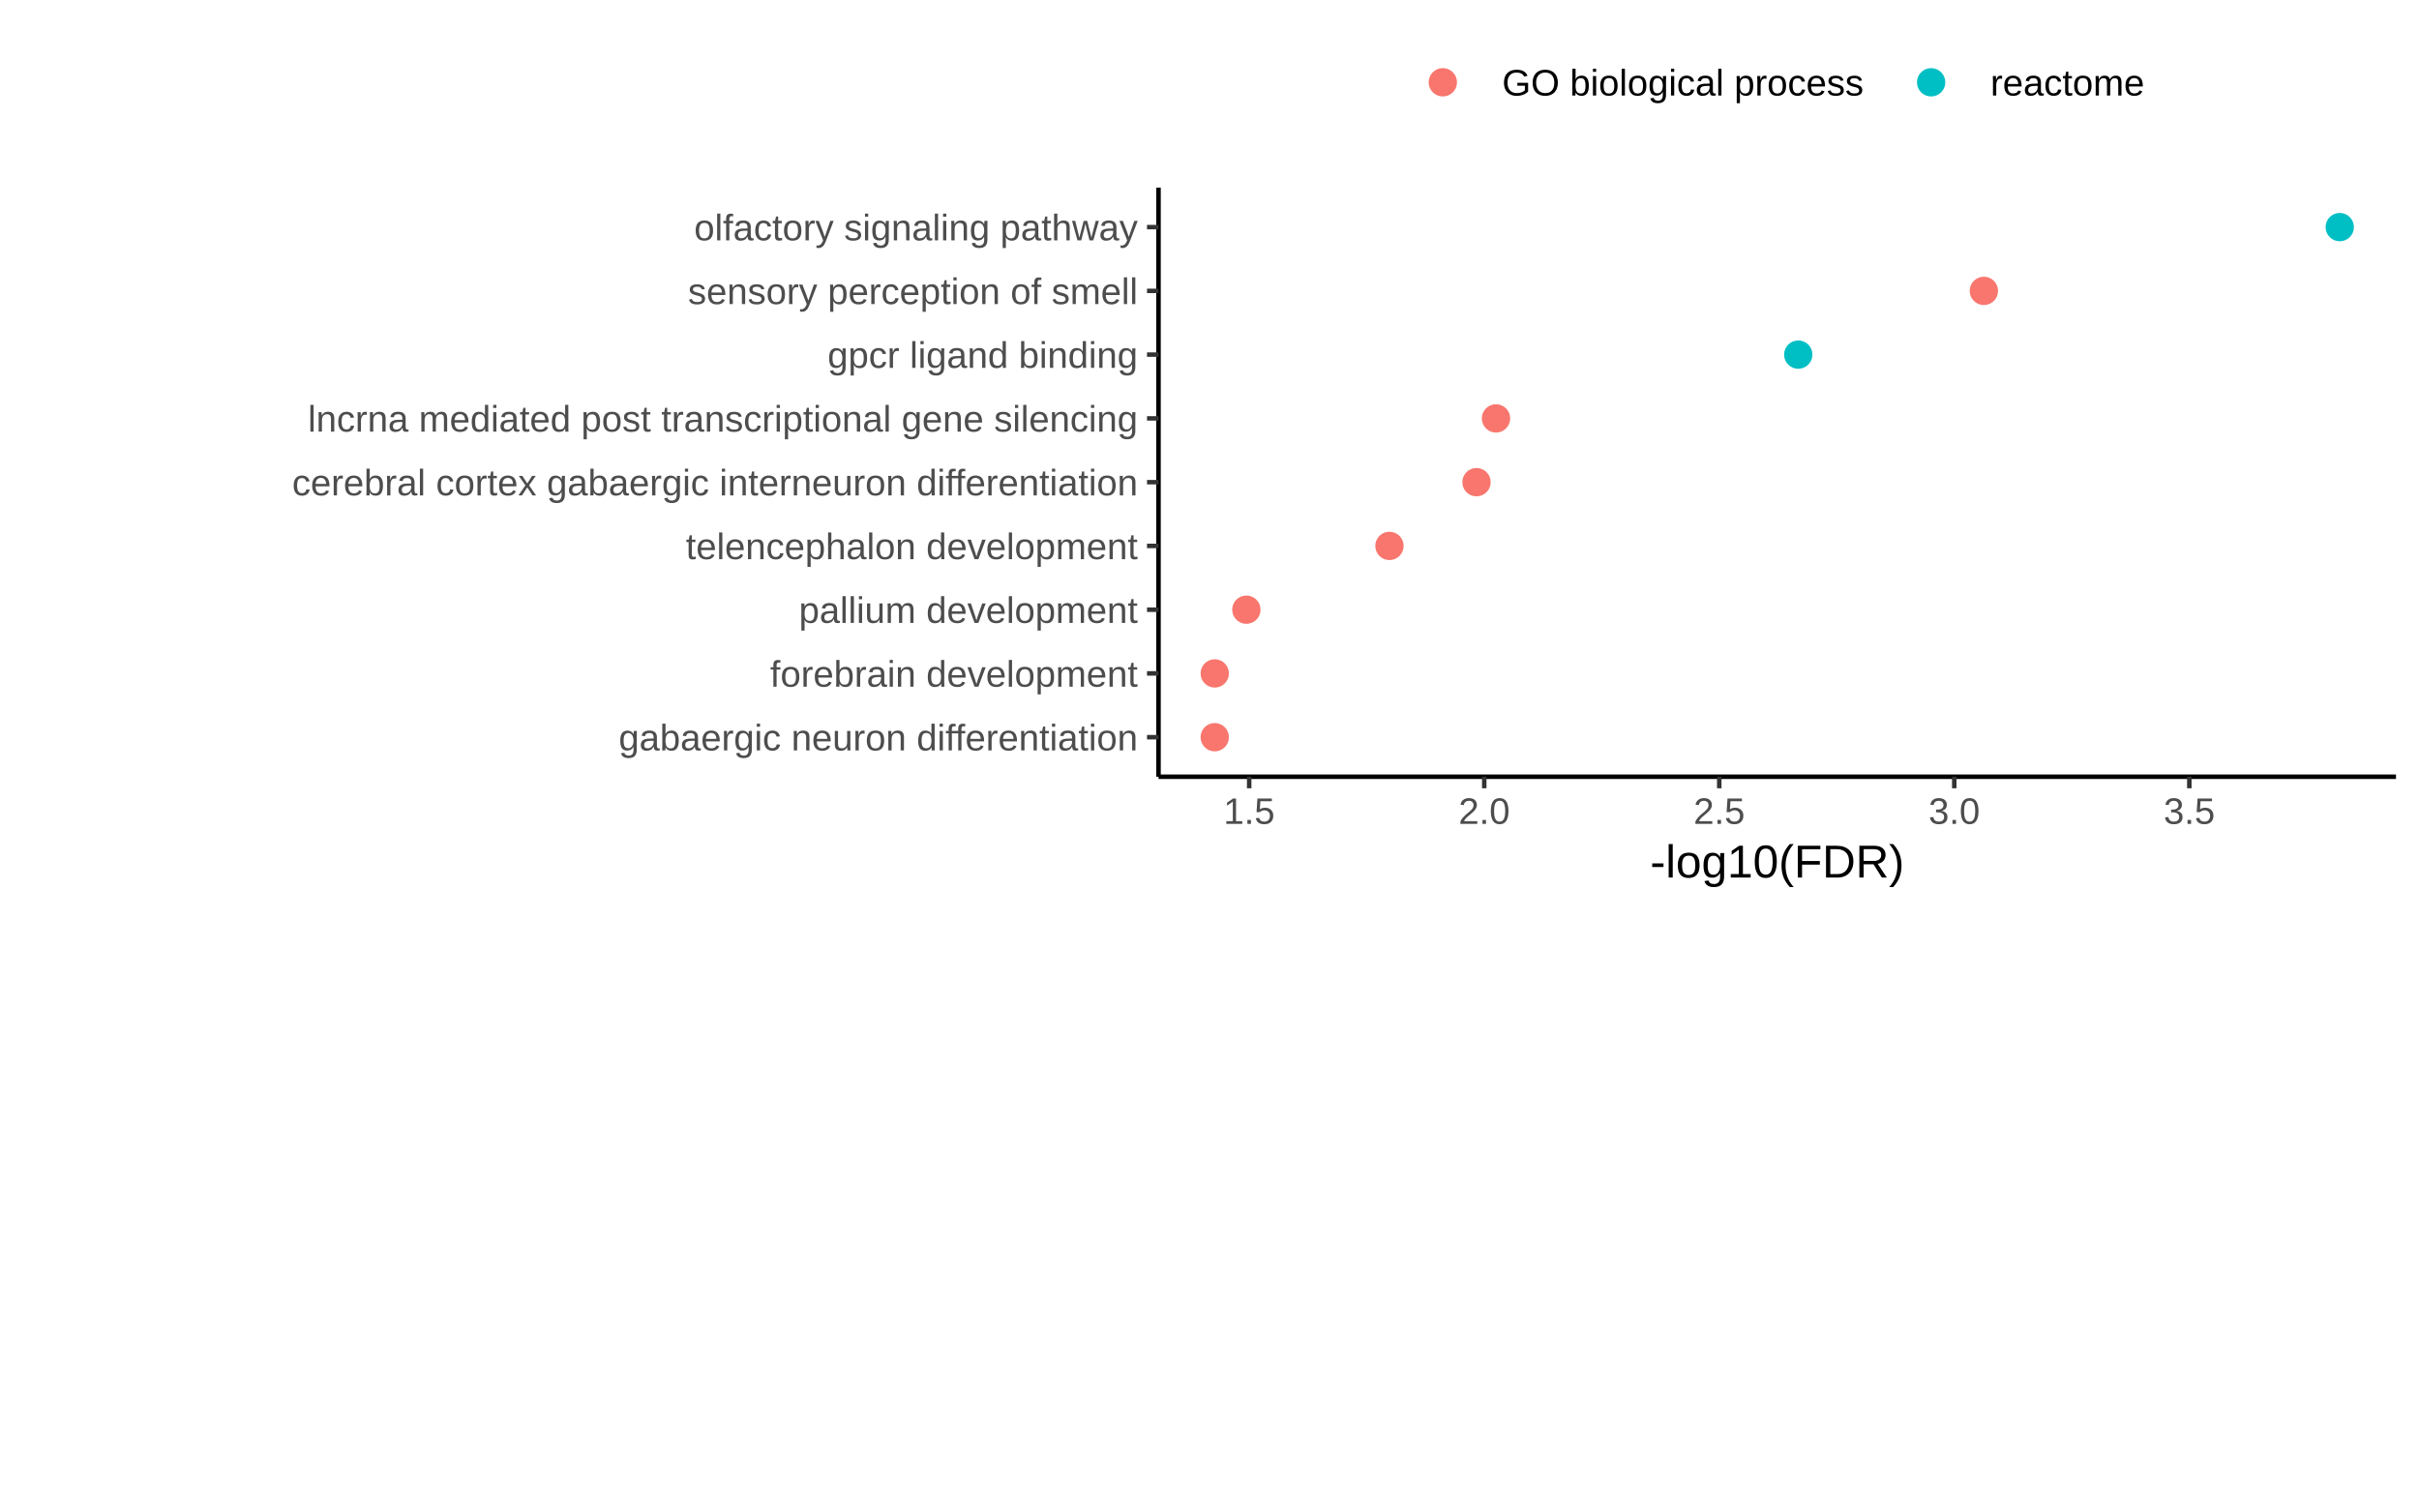
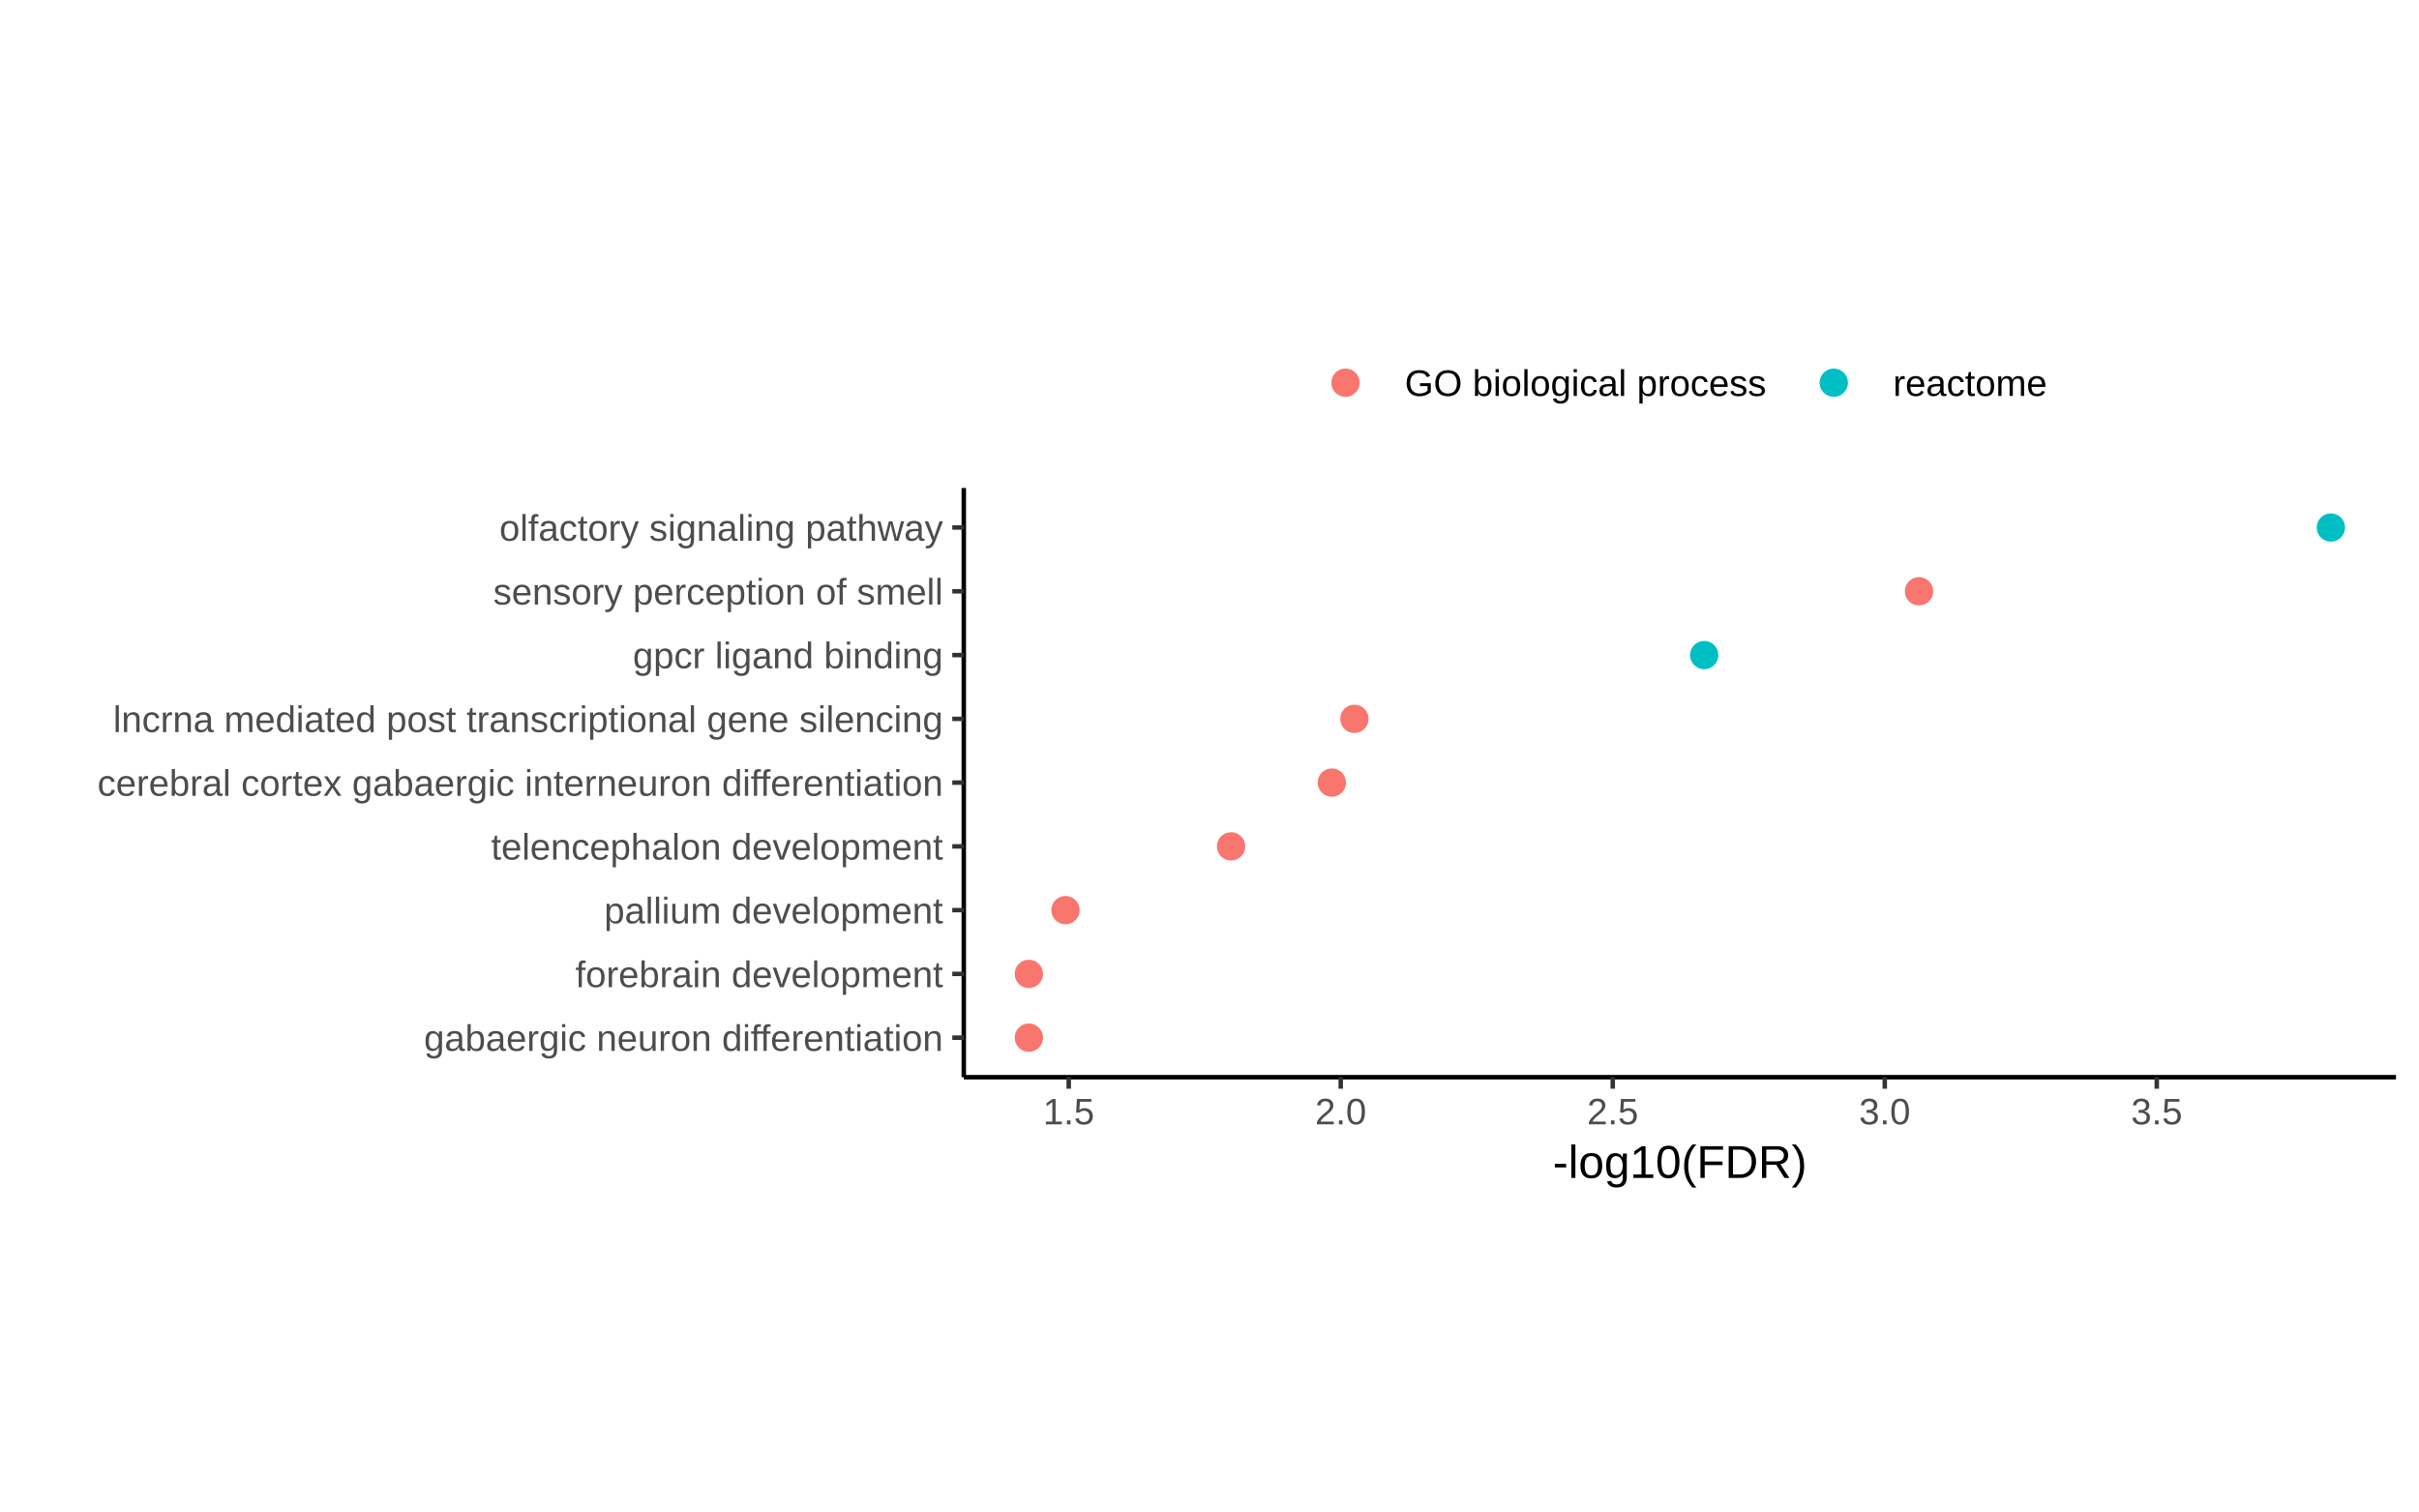
- <svg xmlns="http://www.w3.org/2000/svg" class="svglite" width="576.00pt" height="360.00pt" viewBox="0 0 576.00 360.00">
-   <defs>
-     <style type="text/css">
+ <svg xmlns="http://www.w3.org/2000/svg" width="576.00pt" height="360.00pt" viewBox="0 0 576.00 360.00">
+   <g class="svglite">
+     <defs>
+       <style type="text/css">
    .svglite line, .svglite polyline, .svglite polygon, .svglite path, .svglite rect, .svglite circle {
      fill: none;
      stroke: #000000;
      stroke-linecap: round;
      stroke-linejoin: round;
      stroke-miterlimit: 10.00;
    }
    .svglite text {
      white-space: pre;
    }
+     .svglite g.glyphgroup path {
+       fill: inherit;
+       stroke: none;
+     }
  </style>
-   </defs>
-   <rect width="100%" height="100%" style="stroke: none; fill: none;" />
-   <defs>
-     <clipPath id="cpMC4wMHw1NzYuMDB8MC4wMHwzNjAuMDA=">
-       <rect x="0.00" y="0.00" width="576.00" height="360.00" />
-     </clipPath>
-   </defs>
-   <g clip-path="url(#cpMC4wMHw1NzYuMDB8MC4wMHwzNjAuMDA=)">
+     </defs>
+     <rect width="100%" height="100%" style="stroke: none; fill: none;" />
+     <defs>
+       <clipPath id="cpMC4wMHw1NzYuMDB8MC4wMHwzNjAuMDA=">
+         <rect x="0.00" y="0.00" width="576.00" height="360.00" />
+       </clipPath>
+     </defs>
+     <g clip-path="url(#cpMC4wMHw1NzYuMDB8MC4wMHwzNjAuMDA=)">
</g>
-   <defs>
-     <clipPath id="cpMC4wMHw1NzYuMDB8MC4wMHwyMTYuOTA=">
-       <rect x="0.00" y="0.00" width="576.00" height="216.90" />
-     </clipPath>
-   </defs>
-   <g clip-path="url(#cpMC4wMHw1NzYuMDB8MC4wMHwyMTYuOTA=)">
-     <rect x="0.00" y="-0" width="576.00" height="216.90" style="stroke-width: 1.07; stroke: none;" />
-   </g>
-   <g clip-path="url(#cpMC4wMHw1NzYuMDB8MC4wMHwzNjAuMDA=)">
+     <defs>
+       <clipPath id="cpMC4wMHw1NzYuMDB8NzEuNTV8Mjg4LjQ1">
+         <rect x="0.00" y="71.55" width="576.00" height="216.90" />
+       </clipPath>
+     </defs>
+     <g clip-path="url(#cpMC4wMHw1NzYuMDB8NzEuNTV8Mjg4LjQ1)">
+       <rect x="0.00" y="71.55" width="576.00" height="216.90" style="stroke-width: 1.07; stroke: none;" />
+     </g>
+     <g clip-path="url(#cpMC4wMHw1NzYuMDB8MC4wMHwzNjAuMDA=)">
</g>
-   <defs>
-     <clipPath id="cpMjc1Ljg2fDU3MC41Mnw0NC42OHwxODUuMDA=">
-       <rect x="275.86" y="44.68" width="294.66" height="140.32" />
-     </clipPath>
-   </defs>
-   <g clip-path="url(#cpMjc1Ljg2fDU3MC41Mnw0NC42OHwxODUuMDA=)">
-     <rect x="275.86" y="44.68" width="294.66" height="140.32" style="stroke-width: 1.07; stroke: none;" />
-     <circle cx="289.25" cy="175.58" r="3.02" style="stroke-width: 0.71; stroke: #F8766D; fill: #F8766D;" />
-     <circle cx="289.25" cy="160.39" r="3.02" style="stroke-width: 0.71; stroke: #F8766D; fill: #F8766D;" />
-     <circle cx="296.78" cy="145.21" r="3.02" style="stroke-width: 0.71; stroke: #F8766D; fill: #F8766D;" />
-     <circle cx="330.85" cy="130.02" r="3.02" style="stroke-width: 0.71; stroke: #F8766D; fill: #F8766D;" />
-     <circle cx="351.58" cy="114.84" r="3.02" style="stroke-width: 0.71; stroke: #F8766D; fill: #F8766D;" />
-     <circle cx="356.22" cy="99.65" r="3.02" style="stroke-width: 0.71; stroke: #F8766D; fill: #F8766D;" />
-     <circle cx="428.19" cy="84.46" r="3.02" style="stroke-width: 0.71; stroke: #00BFC4; fill: #00BFC4;" />
-     <circle cx="472.39" cy="69.28" r="3.02" style="stroke-width: 0.71; stroke: #F8766D; fill: #F8766D;" />
-     <circle cx="557.13" cy="54.09" r="3.02" style="stroke-width: 0.71; stroke: #00BFC4; fill: #00BFC4;" />
-   </g>
-   <g clip-path="url(#cpMC4wMHw1NzYuMDB8MC4wMHwzNjAuMDA=)">
-     <polyline points="275.86,185.00 275.86,44.68 " style="stroke-width: 1.07; stroke-linecap: butt;" />
-     <text x="270.93" y="178.73" text-anchor="end" style="font-size: 8.80px;fill: #4D4D4D; font-family: &quot;Arial&quot;;" textLength="223.84px" lengthAdjust="spacingAndGlyphs">                                         gabaergic neuron differentiation</text>
-     <text x="270.93" y="163.55" text-anchor="end" style="font-size: 8.80px;fill: #4D4D4D; font-family: &quot;Arial&quot;;" textLength="216.93px" lengthAdjust="spacingAndGlyphs">                                                     forebrain development</text>
-     <text x="270.93" y="148.36" text-anchor="end" style="font-size: 8.80px;fill: #4D4D4D; font-family: &quot;Arial&quot;;" textLength="217.39px" lengthAdjust="spacingAndGlyphs">                                                        pallium development</text>
-     <text x="270.93" y="133.18" text-anchor="end" style="font-size: 8.80px;fill: #4D4D4D; font-family: &quot;Arial&quot;;" textLength="227.24px" lengthAdjust="spacingAndGlyphs">                                                 telencephalon development</text>
-     <text x="270.93" y="117.99" text-anchor="end" style="font-size: 8.80px;fill: #4D4D4D; font-family: &quot;Arial&quot;;" textLength="245.46px" lengthAdjust="spacingAndGlyphs">                  cerebral cortex gabaergic interneuron differentiation</text>
-     <text x="270.93" y="102.80" text-anchor="end" style="font-size: 8.80px;fill: #4D4D4D; font-family: &quot;Arial&quot;;" textLength="246.41px" lengthAdjust="spacingAndGlyphs">                    lncrna mediated post transcriptional gene silencing</text>
-     <text x="270.93" y="87.62" text-anchor="end" style="font-size: 8.80px;fill: #4D4D4D; font-family: &quot;Arial&quot;;" textLength="210.56px" lengthAdjust="spacingAndGlyphs">                                                        gpcr ligand binding</text>
-     <text x="270.93" y="72.43" text-anchor="end" style="font-size: 8.80px;fill: #4D4D4D; font-family: &quot;Arial&quot;;" textLength="221.82px" lengthAdjust="spacingAndGlyphs">                                               sensory perception of smell</text>
-     <text x="270.93" y="57.25" text-anchor="end" style="font-size: 8.80px;fill: #4D4D4D; font-family: &quot;Arial&quot;;" textLength="220.36px" lengthAdjust="spacingAndGlyphs">                                               olfactory signaling pathway</text>
-     <polyline points="273.12,175.58 275.86,175.58 " style="stroke-width: 1.07; stroke: #333333; stroke-linecap: butt;" />
-     <polyline points="273.12,160.39 275.86,160.39 " style="stroke-width: 1.07; stroke: #333333; stroke-linecap: butt;" />
-     <polyline points="273.12,145.21 275.86,145.21 " style="stroke-width: 1.07; stroke: #333333; stroke-linecap: butt;" />
-     <polyline points="273.12,130.02 275.86,130.02 " style="stroke-width: 1.07; stroke: #333333; stroke-linecap: butt;" />
-     <polyline points="273.12,114.84 275.86,114.84 " style="stroke-width: 1.07; stroke: #333333; stroke-linecap: butt;" />
-     <polyline points="273.12,99.65 275.86,99.65 " style="stroke-width: 1.07; stroke: #333333; stroke-linecap: butt;" />
-     <polyline points="273.12,84.46 275.86,84.46 " style="stroke-width: 1.07; stroke: #333333; stroke-linecap: butt;" />
-     <polyline points="273.12,69.28 275.86,69.28 " style="stroke-width: 1.07; stroke: #333333; stroke-linecap: butt;" />
-     <polyline points="273.12,54.09 275.86,54.09 " style="stroke-width: 1.07; stroke: #333333; stroke-linecap: butt;" />
-     <polyline points="275.86,185.00 570.52,185.00 " style="stroke-width: 1.07; stroke-linecap: butt;" />
-     <polyline points="297.45,187.74 297.45,185.00 " style="stroke-width: 1.07; stroke: #333333; stroke-linecap: butt;" />
-     <polyline points="353.42,187.74 353.42,185.00 " style="stroke-width: 1.07; stroke: #333333; stroke-linecap: butt;" />
-     <polyline points="409.38,187.74 409.38,185.00 " style="stroke-width: 1.07; stroke: #333333; stroke-linecap: butt;" />
-     <polyline points="465.34,187.74 465.34,185.00 " style="stroke-width: 1.07; stroke: #333333; stroke-linecap: butt;" />
-     <polyline points="521.31,187.74 521.31,185.00 " style="stroke-width: 1.07; stroke: #333333; stroke-linecap: butt;" />
-     <text x="297.45" y="196.23" text-anchor="middle" style="font-size: 8.80px;fill: #4D4D4D; font-family: &quot;Arial&quot;;" textLength="12.23px" lengthAdjust="spacingAndGlyphs">1.5</text>
-     <text x="353.42" y="196.23" text-anchor="middle" style="font-size: 8.80px;fill: #4D4D4D; font-family: &quot;Arial&quot;;" textLength="12.23px" lengthAdjust="spacingAndGlyphs">2.0</text>
-     <text x="409.38" y="196.23" text-anchor="middle" style="font-size: 8.80px;fill: #4D4D4D; font-family: &quot;Arial&quot;;" textLength="12.23px" lengthAdjust="spacingAndGlyphs">2.5</text>
-     <text x="465.34" y="196.23" text-anchor="middle" style="font-size: 8.80px;fill: #4D4D4D; font-family: &quot;Arial&quot;;" textLength="12.23px" lengthAdjust="spacingAndGlyphs">3.0</text>
-     <text x="521.31" y="196.23" text-anchor="middle" style="font-size: 8.80px;fill: #4D4D4D; font-family: &quot;Arial&quot;;" textLength="12.23px" lengthAdjust="spacingAndGlyphs">3.5</text>
-     <text x="423.19" y="209.00" text-anchor="middle" style="font-size: 11.00px; font-family: &quot;Arial&quot;;" textLength="60.52px" lengthAdjust="spacingAndGlyphs">-log10(FDR)</text>
-     <rect x="329.44" y="5.48" width="187.50" height="28.24" style="stroke-width: 1.07; stroke: none;" />
-     <rect x="334.92" y="10.96" width="17.28" height="17.28" style="stroke-width: 1.07; stroke: none;" />
-     <circle cx="343.56" cy="19.60" r="3.02" style="stroke-width: 0.71; stroke: #F8766D; fill: #F8766D;" />
-     <rect x="451.19" y="10.96" width="17.28" height="17.28" style="stroke-width: 1.07; stroke: none;" />
-     <circle cx="459.83" cy="19.60" r="3.02" style="stroke-width: 0.71; stroke: #00BFC4; fill: #00BFC4;" />
-     <text x="357.68" y="22.75" style="font-size: 8.80px; font-family: &quot;Arial&quot;;" textLength="86.06px" lengthAdjust="spacingAndGlyphs">GO biological process</text>
-     <text x="473.95" y="22.75" style="font-size: 8.80px; font-family: &quot;Arial&quot;;" textLength="36.68px" lengthAdjust="spacingAndGlyphs">reactome</text>
+     <defs>
+       <clipPath id="cpMjI5LjQ5fDU3MC41MnwxMTYuMjN8MjU2LjU2">
+         <rect x="229.49" y="116.23" width="341.03" height="140.33" />
+       </clipPath>
+     </defs>
+     <g clip-path="url(#cpMjI5LjQ5fDU3MC41MnwxMTYuMjN8MjU2LjU2)">
+       <rect x="229.49" y="116.23" width="341.03" height="140.33" style="stroke-width: 1.07; stroke: none;" />
+       <circle cx="244.99" cy="247.14" r="3.02" style="stroke-width: 0.71; stroke: #F8766D; fill: #F8766D;" />
+       <circle cx="244.99" cy="231.96" r="3.02" style="stroke-width: 0.71; stroke: #F8766D; fill: #F8766D;" />
+       <circle cx="253.71" cy="216.77" r="3.02" style="stroke-width: 0.71; stroke: #F8766D; fill: #F8766D;" />
+       <circle cx="293.14" cy="201.58" r="3.02" style="stroke-width: 0.71; stroke: #F8766D; fill: #F8766D;" />
+       <circle cx="317.13" cy="186.39" r="3.02" style="stroke-width: 0.71; stroke: #F8766D; fill: #F8766D;" />
+       <circle cx="322.50" cy="171.21" r="3.02" style="stroke-width: 0.71; stroke: #F8766D; fill: #F8766D;" />
+       <circle cx="405.80" cy="156.02" r="3.02" style="stroke-width: 0.71; stroke: #00BFC4; fill: #00BFC4;" />
+       <circle cx="456.95" cy="140.83" r="3.02" style="stroke-width: 0.71; stroke: #F8766D; fill: #F8766D;" />
+       <circle cx="555.02" cy="125.64" r="3.02" style="stroke-width: 0.71; stroke: #00BFC4; fill: #00BFC4;" />
+     </g>
+     <g clip-path="url(#cpMC4wMHw1NzYuMDB8MC4wMHwzNjAuMDA=)">
+       <polyline points="229.49,256.56 229.49,116.23 " style="stroke-width: 1.07; stroke-linecap: butt;" />
+       <text x="224.56" y="250.29" text-anchor="end" style="font-size: 8.80px;fill: #4D4D4D; font-family: &quot;Arial&quot;;" textLength="123.48px" lengthAdjust="spacingAndGlyphs">gabaergic neuron differentiation</text>
+       <text x="224.56" y="235.11" text-anchor="end" style="font-size: 8.80px;fill: #4D4D4D; font-family: &quot;Arial&quot;;" textLength="87.48px" lengthAdjust="spacingAndGlyphs">forebrain development</text>
+       <text x="224.56" y="219.92" text-anchor="end" style="font-size: 8.80px;fill: #4D4D4D; font-family: &quot;Arial&quot;;" textLength="80.66px" lengthAdjust="spacingAndGlyphs">pallium development</text>
+       <text x="224.56" y="204.73" text-anchor="end" style="font-size: 8.80px;fill: #4D4D4D; font-family: &quot;Arial&quot;;" textLength="107.56px" lengthAdjust="spacingAndGlyphs">telencephalon development</text>
+       <text x="224.56" y="189.54" text-anchor="end" style="font-size: 8.80px;fill: #4D4D4D; font-family: &quot;Arial&quot;;" textLength="201.17px" lengthAdjust="spacingAndGlyphs">cerebral cortex gabaergic interneuron differentiation</text>
+       <text x="224.56" y="174.36" text-anchor="end" style="font-size: 8.80px;fill: #4D4D4D; font-family: &quot;Arial&quot;;" textLength="197.47px" lengthAdjust="spacingAndGlyphs">lncrna mediated post transcriptional gene silencing</text>
+       <text x="224.56" y="159.17" text-anchor="end" style="font-size: 8.80px;fill: #4D4D4D; font-family: &quot;Arial&quot;;" textLength="73.81px" lengthAdjust="spacingAndGlyphs">gpcr ligand binding</text>
+       <text x="224.56" y="143.98" text-anchor="end" style="font-size: 8.80px;fill: #4D4D4D; font-family: &quot;Arial&quot;;" textLength="107.05px" lengthAdjust="spacingAndGlyphs">sensory perception of smell</text>
+       <text x="224.56" y="128.79" text-anchor="end" style="font-size: 8.80px;fill: #4D4D4D; font-family: &quot;Arial&quot;;" textLength="105.59px" lengthAdjust="spacingAndGlyphs">olfactory signaling pathway</text>
+       <polyline points="226.75,247.14 229.49,247.14 " style="stroke-width: 1.07; stroke: #333333; stroke-linecap: butt;" />
+       <polyline points="226.75,231.96 229.49,231.96 " style="stroke-width: 1.07; stroke: #333333; stroke-linecap: butt;" />
+       <polyline points="226.75,216.77 229.49,216.77 " style="stroke-width: 1.07; stroke: #333333; stroke-linecap: butt;" />
+       <polyline points="226.75,201.58 229.49,201.58 " style="stroke-width: 1.07; stroke: #333333; stroke-linecap: butt;" />
+       <polyline points="226.75,186.39 229.49,186.39 " style="stroke-width: 1.07; stroke: #333333; stroke-linecap: butt;" />
+       <polyline points="226.75,171.21 229.49,171.21 " style="stroke-width: 1.07; stroke: #333333; stroke-linecap: butt;" />
+       <polyline points="226.75,156.02 229.49,156.02 " style="stroke-width: 1.07; stroke: #333333; stroke-linecap: butt;" />
+       <polyline points="226.75,140.83 229.49,140.83 " style="stroke-width: 1.07; stroke: #333333; stroke-linecap: butt;" />
+       <polyline points="226.75,125.64 229.49,125.64 " style="stroke-width: 1.07; stroke: #333333; stroke-linecap: butt;" />
+       <polyline points="229.49,256.56 570.52,256.56 " style="stroke-width: 1.07; stroke-linecap: butt;" />
+       <polyline points="254.48,259.30 254.48,256.56 " style="stroke-width: 1.07; stroke: #333333; stroke-linecap: butt;" />
+       <polyline points="319.25,259.30 319.25,256.56 " style="stroke-width: 1.07; stroke: #333333; stroke-linecap: butt;" />
+       <polyline points="384.02,259.30 384.02,256.56 " style="stroke-width: 1.07; stroke: #333333; stroke-linecap: butt;" />
+       <polyline points="448.79,259.30 448.79,256.56 " style="stroke-width: 1.07; stroke: #333333; stroke-linecap: butt;" />
+       <polyline points="513.56,259.30 513.56,256.56 " style="stroke-width: 1.07; stroke: #333333; stroke-linecap: butt;" />
+       <text x="254.48" y="267.79" text-anchor="middle" style="font-size: 8.80px;fill: #4D4D4D; font-family: &quot;Arial&quot;;" textLength="12.22px" lengthAdjust="spacingAndGlyphs">1.5</text>
+       <text x="319.25" y="267.79" text-anchor="middle" style="font-size: 8.80px;fill: #4D4D4D; font-family: &quot;Arial&quot;;" textLength="12.22px" lengthAdjust="spacingAndGlyphs">2.0</text>
+       <text x="384.02" y="267.79" text-anchor="middle" style="font-size: 8.80px;fill: #4D4D4D; font-family: &quot;Arial&quot;;" textLength="12.22px" lengthAdjust="spacingAndGlyphs">2.5</text>
+       <text x="448.79" y="267.79" text-anchor="middle" style="font-size: 8.80px;fill: #4D4D4D; font-family: &quot;Arial&quot;;" textLength="12.22px" lengthAdjust="spacingAndGlyphs">3.0</text>
+       <text x="513.56" y="267.79" text-anchor="middle" style="font-size: 8.80px;fill: #4D4D4D; font-family: &quot;Arial&quot;;" textLength="12.22px" lengthAdjust="spacingAndGlyphs">3.5</text>
+       <text x="400.01" y="280.55" text-anchor="middle" style="font-size: 11.00px; font-family: &quot;Arial&quot;;" textLength="60.50px" lengthAdjust="spacingAndGlyphs">-log10(FDR)</text>
+       <rect x="306.26" y="77.03" width="187.50" height="28.24" style="stroke-width: 1.07; stroke: none;" />
+       <rect x="311.74" y="82.51" width="17.28" height="17.28" style="stroke-width: 1.07; stroke: none;" />
+       <circle cx="320.38" cy="91.15" r="3.02" style="stroke-width: 0.71; stroke: #F8766D; fill: #F8766D;" />
+       <rect x="428.01" y="82.51" width="17.28" height="17.28" style="stroke-width: 1.07; stroke: none;" />
+       <circle cx="436.65" cy="91.15" r="3.02" style="stroke-width: 0.71; stroke: #00BFC4; fill: #00BFC4;" />
+       <text x="334.50" y="94.30" style="font-size: 8.80px; font-family: &quot;Arial&quot;;" textLength="86.05px" lengthAdjust="spacingAndGlyphs">GO biological process</text>
+       <text x="450.76" y="94.30" style="font-size: 8.80px; font-family: &quot;Arial&quot;;" textLength="36.66px" lengthAdjust="spacingAndGlyphs">reactome</text>
+     </g>
  </g>
</svg>
